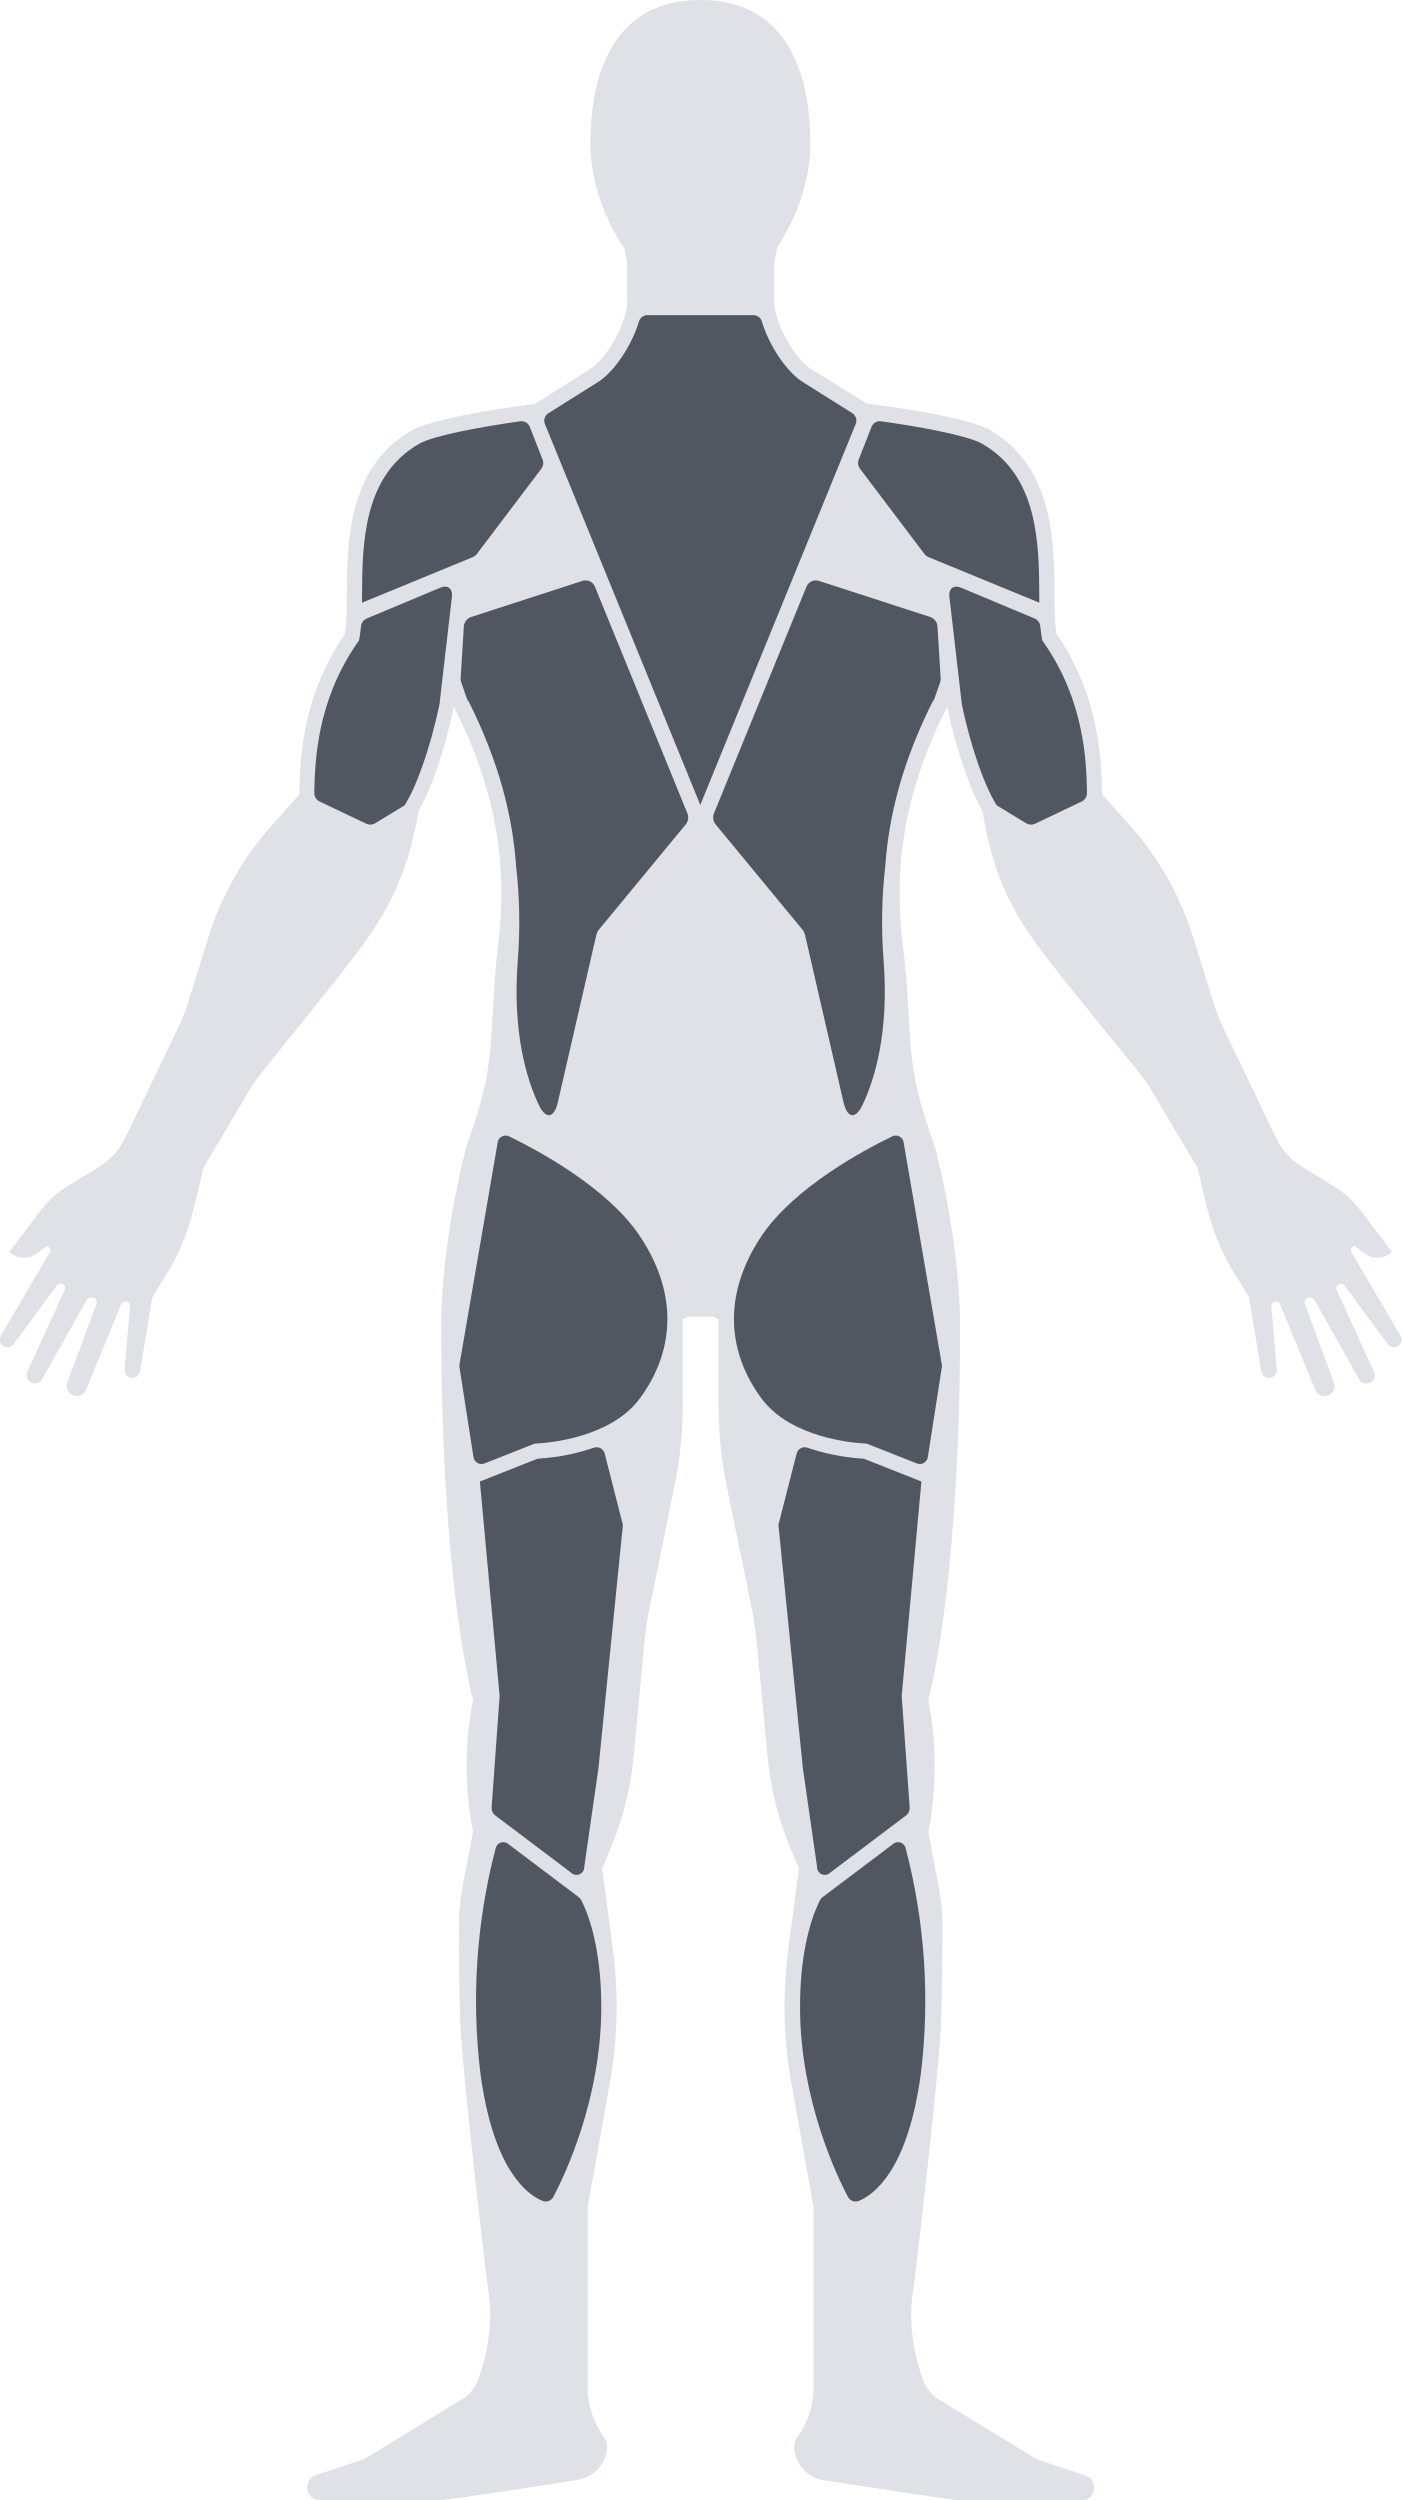
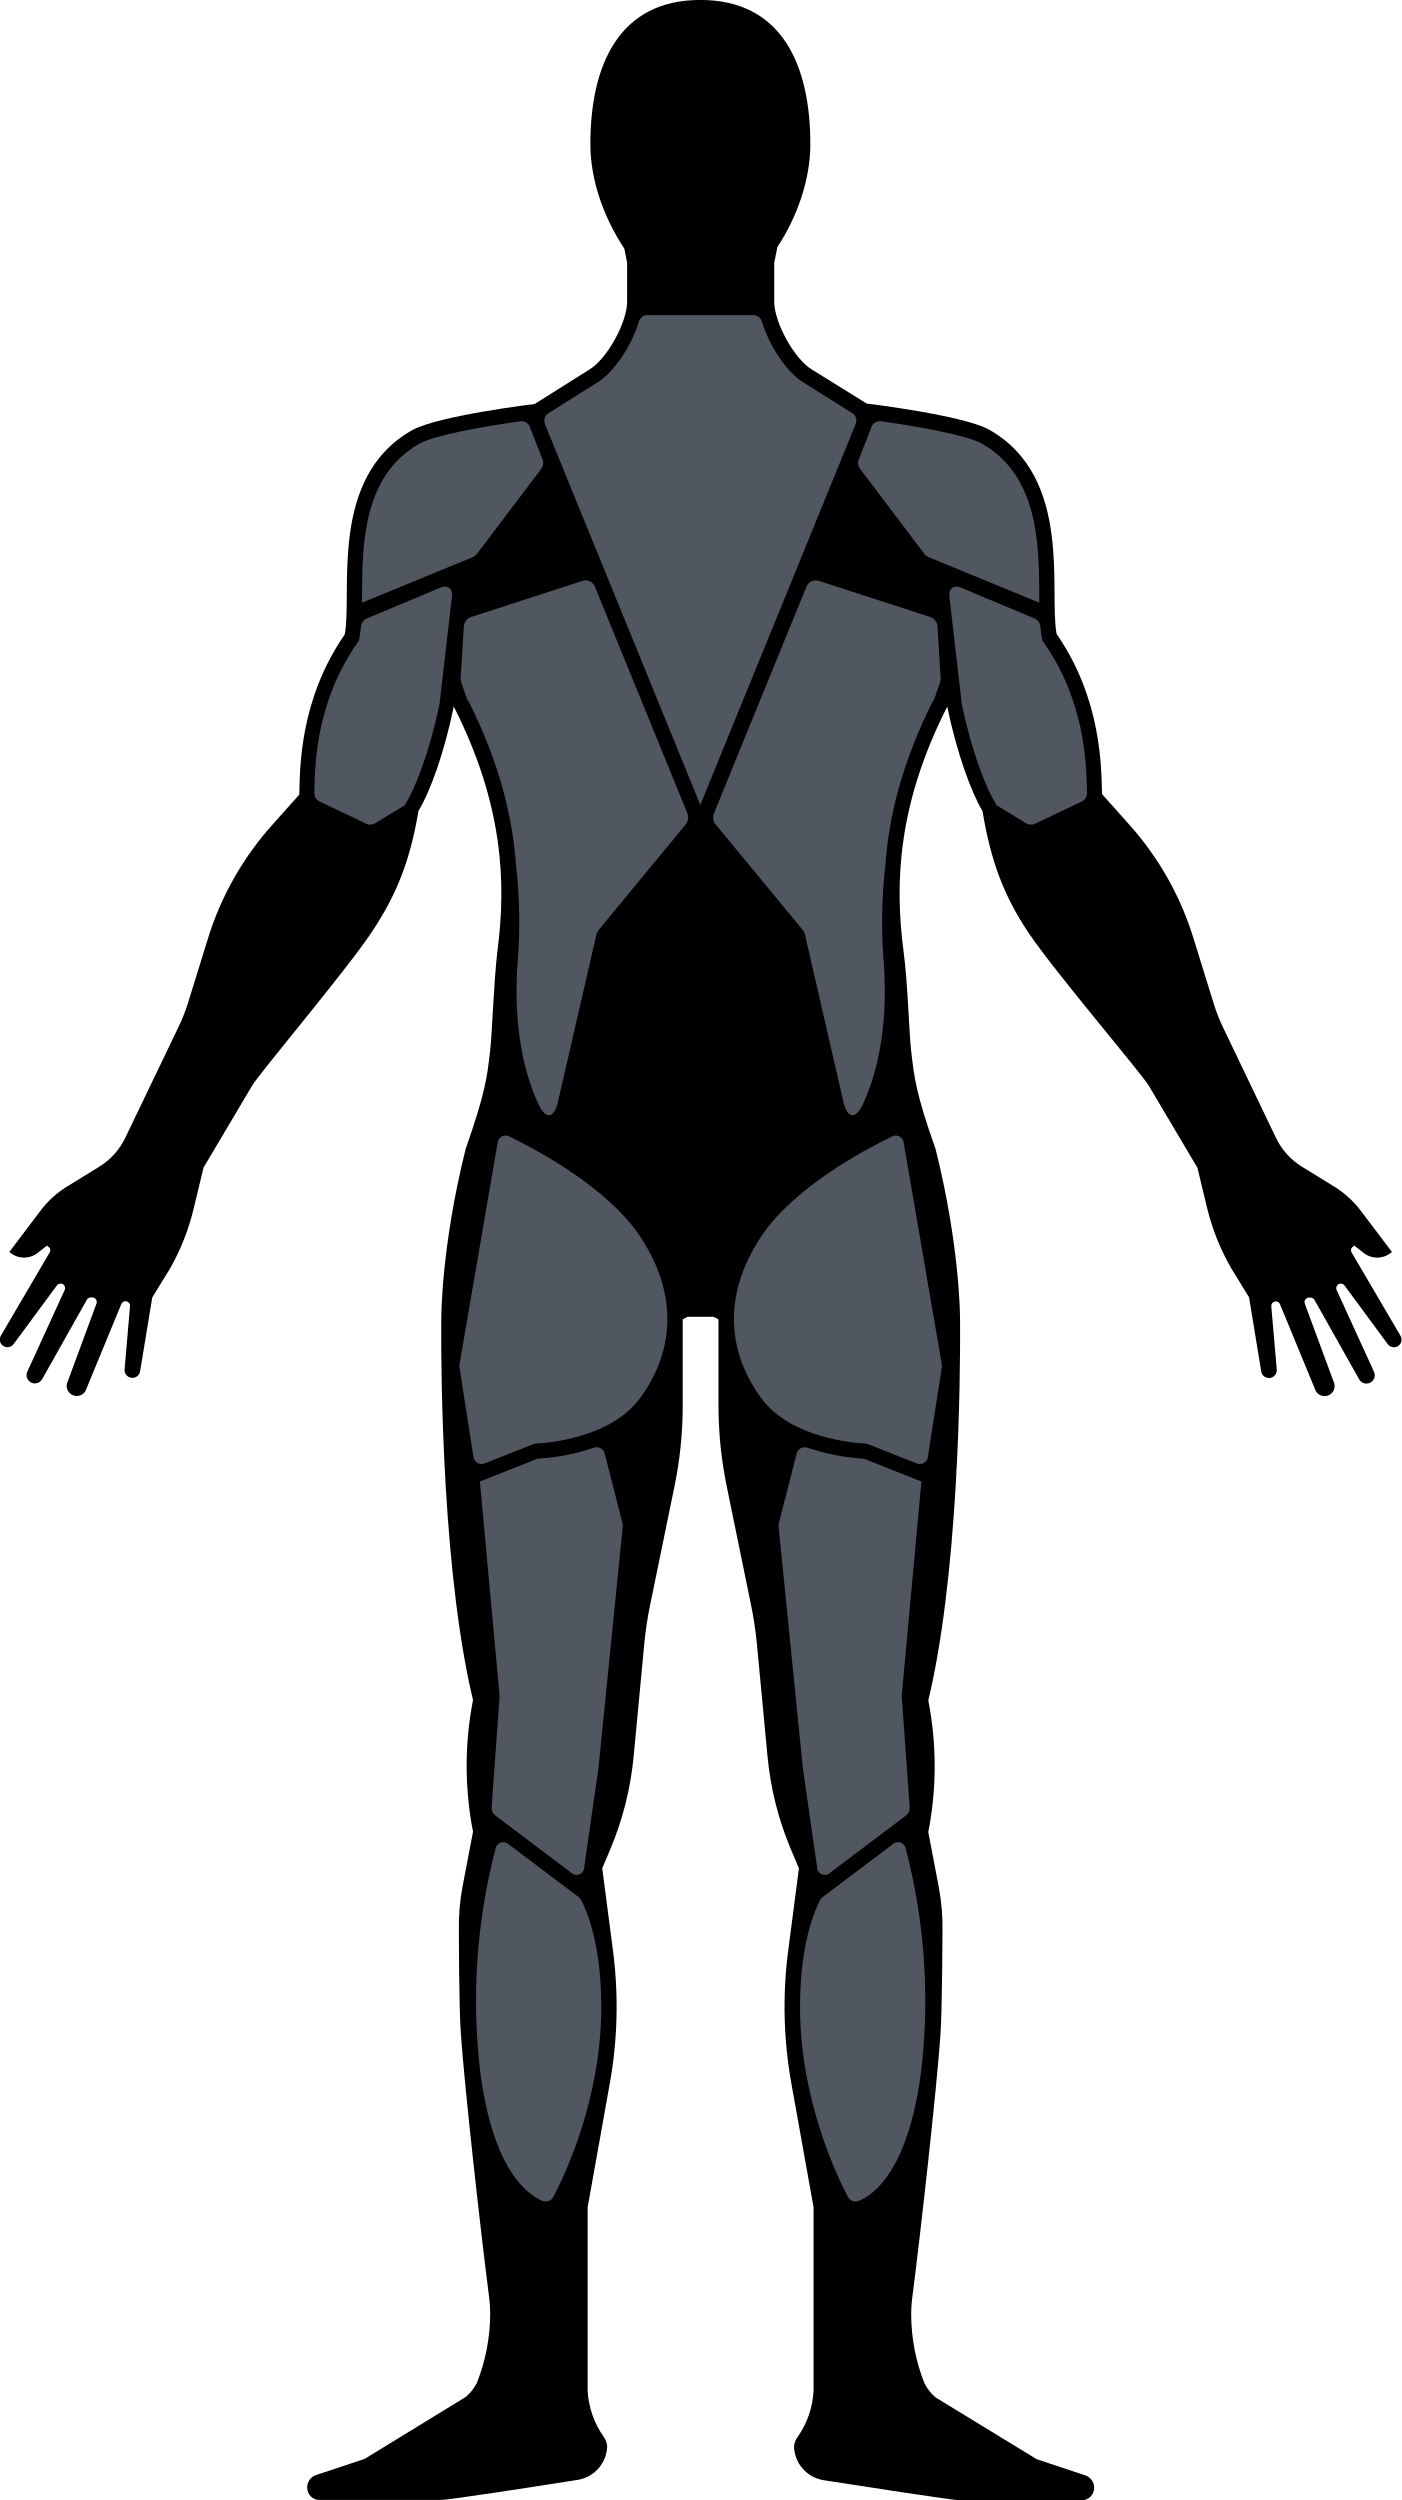
<svg xmlns="http://www.w3.org/2000/svg" id="Body" viewBox="0 0 277.49 495.07">
  <defs>
    <style>
      .body-part {
-         fill: #e0e1e6;
+         fill: #000000;
      }

      .muscle {
        fill: #515761;
      }

-       #backdeltoids:hover {
-       fill: #ffa500;
-       }
- 
-       #triceps:hover {
-       fill: #ffff00;
-       }
- 
-       #lowerleg:hover {
-       fill: #008000;
-       }
- 
-       #hamstrings:hover {
-       fill: #0000ff;
-       }
- 
-       #gluteus:hover {
-       fill: #4b0082;
-       }
- 
-       #lowerback:hover {
-       fill: #ee82ee;
-       }
- 
-       #trapezoidback:hover {
-       fill: #ff0000;
-       }
- 
-       .muscle:hover {
-       filter: url(#red-glow);
-       }
+      

    </style>
  </defs>
  <path id="bodyBack" class="body-back body-part" d="M278.54,266.91l-9.63-16.41a0.9,0.9,0,0,1,0-.92l0.52-.45,1.93,1.51a4.36,4.36,0,0,0,5.53-.25l-6.17-8.16a19.27,19.27,0,0,0-5.28-4.8l-6.34-3.9a13.68,13.68,0,0,1-5.17-5.73L243.48,206a34.53,34.53,0,0,1-1.89-4.82l-4-12.91a60.26,60.26,0,0,0-12.75-22.54l-5.35-6c-0.17-5.09,0-18.7-9-31.71-1.59-8.26,3.32-31-13.31-40.43-5.14-2.91-24.29-5.2-24.29-5.2L162.11,75.7c-3.54-2.06-7.54-9.38-7.54-13.47V54.52l0.62-3.12c3.82-5.82,6.53-13.18,6.53-20.39,0-15.59-5.6-28.55-21.78-28.55s-21.78,13-21.78,28.55c0,7.34,2.81,14.83,6.73,20.7l0.55,2.8v7.71c0,4.09-4,11.4-7.54,13.47l-10.77,6.78S88,84.77,82.83,87.68C66.2,97.09,71.1,119.85,69.52,128.11c-9,13-8.87,26.62-9,31.71l-5.35,6a60.26,60.26,0,0,0-12.75,22.54l-4,12.91A34.53,34.53,0,0,1,36.52,206L26.05,227.8a13.68,13.68,0,0,1-5.17,5.73l-6.34,3.9a19.26,19.26,0,0,0-5.28,4.8L3.1,250.39a4.36,4.36,0,0,0,5.53.25l1.93-1.51,0.52,0.45a0.9,0.9,0,0,1,0,.92L1.46,266.91A1.51,1.51,0,0,0,4,268.57L12.53,257a0.9,0.9,0,0,1,1.54.9L6.63,274.16a1.65,1.65,0,0,0,2.93,1.49l8.89-15.8a0.9,0.9,0,0,1,.88-0.45l0.28,0a0.9,0.9,0,0,1,.75,1.2l-5.86,15.88a2,2,0,0,0,3.68,1.44l7.1-17.22a0.9,0.9,0,0,1,1.1-.51h0a0.9,0.9,0,0,1,.62.93l-1.07,12.43A1.55,1.55,0,0,0,29,274l2.4-14.59,3.6-5.87a45.46,45.46,0,0,0,4.56-11.57l2-8.29,9.61-16.21c1.5-2.54,18.53-22.69,23.6-30.27s7.71-14.37,9.35-24.15c2.29-3.77,5.11-11.45,7-20.74v0.1c9.84,19.41,10.39,35,8.63,48.4C99,197.25,98.73,207,98.3,210.64c-0.58,4.94-.86,8.05-4.83,19.32-4.83,19.32-4.83,33.32-4.83,33.32S88.09,302,93.21,330.84c0.51,2.88,1.07,5.65,1.71,8.28a68.06,68.06,0,0,0,0,26.08L92.86,376a42.66,42.66,0,0,0-.74,8.83s0,15.32.4,20.42c0.71,10.48,3.9,39,5.63,52.47a23.49,23.49,0,0,1,.17,2.92,37.19,37.19,0,0,1-2.63,13.69,8.8,8.8,0,0,1-2.22,2.81L74,489.07a2.93,2.93,0,0,1-.72.39l-9.54,3.17a2.6,2.6,0,0,0-1.66,2.3v0.18a2.43,2.43,0,0,0,2.42,2.42H88.64c1.4,0,18.15-2.56,27.17-4a6.95,6.95,0,0,0,5.68-6.66,3.62,3.62,0,0,0-.7-1.86,17.36,17.36,0,0,1-3.17-9.13V439.57L122,415.09a86,86,0,0,0,.62-26.48l-2.11-16.17,1.56-3.68a62.58,62.58,0,0,0,4.66-18.48l2.11-22.35a72,72,0,0,1,1.13-7.52l4.84-23.57a79.45,79.45,0,0,0,1.64-16.09v-17l0.94-.52h5.2l0.94,0.52v17a79.45,79.45,0,0,0,1.64,16.09L150,320.42a71.88,71.88,0,0,1,1.13,7.52l2.11,22.35a62.59,62.59,0,0,0,4.66,18.48l1.56,3.68-2.11,16.17a86,86,0,0,0,.62,26.48l4.39,24.48v36.36a17.36,17.36,0,0,1-3.17,9.13,3.62,3.62,0,0,0-.7,1.86,6.95,6.95,0,0,0,5.68,6.66c9,1.4,25.76,4,27.17,4H215.5a2.43,2.43,0,0,0,2.42-2.42v-0.18a2.6,2.6,0,0,0-1.66-2.3l-9.54-3.17a2.93,2.93,0,0,1-.72-0.39l-19.46-11.89a8.8,8.8,0,0,1-2.22-2.81,37.19,37.19,0,0,1-2.63-13.69,23.44,23.44,0,0,1,.17-2.92c1.73-13.42,4.92-42,5.63-52.47,0.35-5.1.4-20.42,0.4-20.42a42.63,42.63,0,0,0-.75-8.83l-2.06-10.83a68.07,68.07,0,0,0,0-26.08c0.63-2.63,1.2-5.4,1.71-8.28,5.13-28.79,4.57-67.55,4.57-67.55s0-14-4.83-33.32c-4-11.27-4.24-14.38-4.83-19.32-0.43-3.61-.66-13.39-1.52-19.88-1.76-13.36-1.22-29,8.63-48.4v-0.1c1.93,9.29,4.76,17,7,20.74,1.64,9.78,4.08,16.57,9.15,24.15s22.29,27.73,23.8,30.27l9.61,16.21,2,8.29A45.46,45.46,0,0,0,245,253.51l3.6,5.87L251,274a1.55,1.55,0,0,0,3.08-.39L253,261.15a0.9,0.9,0,0,1,.62-0.93h0a0.9,0.9,0,0,1,1.1.51l7.1,17.22a2,2,0,0,0,3.68-1.44l-5.86-15.88a0.9,0.9,0,0,1,.75-1.2l0.28,0a0.9,0.9,0,0,1,.88.45l8.89,15.8a1.65,1.65,0,0,0,2.93-1.49l-7.44-16.29a0.9,0.9,0,0,1,1.54-.9l8.56,11.6A1.51,1.51,0,0,0,278.54,266.91Z" transform="translate(-1.25 -2.47)" />
  <g id="muscleArmsBack" class="muscle-arms-back">
-     <g class="muscle" id="backdeltoids">
+     <g class="muscle" id="triceps">
      <path d="M72.46,128.68l-0.12.62-0.36.52c-8,11.53-8.33,23.42-8.48,29.13l0,0.65a1.83,1.83,0,0,0,1,1.57l9.36,4.46a1.88,1.88,0,0,0,1.6-.08l5.91-3.6,0.3-.49c1.79-2.95,4.6-9.87,6.65-19.71,0,0,0-.12,0-0.16l2.43-21c0.18-1.57-.86-2.35-2.32-1.74l-14.68,6.15a1.84,1.84,0,0,0-1,1.44C72.63,127.22,72.56,128.19,72.46,128.68Z" transform="translate(-1.25 -2.47)" />
      <path d="M207.54,128.68l0.12,0.62,0.36,0.52c8,11.53,8.33,23.42,8.48,29.13l0,0.65a1.83,1.83,0,0,1-1,1.57l-9.36,4.46a1.88,1.88,0,0,1-1.6-.08l-5.91-3.6-0.3-.49c-1.79-2.95-4.6-9.87-6.65-19.71,0,0,0-.12,0-0.16l-2.43-21c-0.18-1.57.86-2.35,2.32-1.74l14.68,6.15a1.84,1.84,0,0,1,1,1.44C207.37,127.22,207.44,128.19,207.54,128.68Z" transform="translate(-1.25 -2.47)" />
    </g>
-     <g class="muscle" id="triceps">
+     <g class="muscle" id="backdeltoids">
      <path d="M108.51,95.21a1.87,1.87,0,0,0,.23-1.63l-2.62-6.69h0a1.77,1.77,0,0,0-1.79-1c-7.25,1-17.1,2.78-20,4.42-11.24,6.36-11.32,20-11.39,30,0,0.52,0,1,0,1.51l22-9.05a2,2,0,0,0,.7-0.54Z" transform="translate(-1.25 -2.47)" />
      <path d="M171.49,95.21a1.87,1.87,0,0,1-.23-1.63l2.62-6.69h0a1.77,1.77,0,0,1,1.79-1c7.25,1,17.1,2.78,20,4.42,11.24,6.36,11.32,20,11.39,30,0,0.52,0,1,0,1.51l-22-9.05a2,2,0,0,1-.7-0.54Z" transform="translate(-1.25 -2.47)" />
    </g>
  </g>
  <g id="muscleLegsBack" class="muscle-legs-back">
    <g class="muscle" id="lowerleg">
      <path d="M102,367.71a1.56,1.56,0,0,0-2.63.9,119.23,119.23,0,0,0-3,44.31c2.56,19.35,9.34,24.19,12.34,25.4a1.72,1.72,0,0,0,2.11-.78c2.22-4.2,9.41-19.19,9.5-37.29,0.07-13.31-3.22-20.07-4-21.56a2,2,0,0,0-.45-0.52Z" transform="translate(-1.25 -2.47)" />
      <path d="M178,367.71a1.56,1.56,0,0,1,2.63.9,119.23,119.23,0,0,1,3,44.31c-2.56,19.35-9.34,24.19-12.34,25.4a1.72,1.72,0,0,1-2.11-.78c-2.22-4.2-9.41-19.19-9.5-37.29-0.07-13.31,3.22-20.07,4-21.56a2,2,0,0,1,.45-0.52Z" transform="translate(-1.25 -2.47)" />
    </g>
    <g class="muscle" id="hamstrings">
      <path d="M108,291.31a2,2,0,0,0-.52.11l-11.07,4.38-0.13.05,3.9,42.35a2,2,0,0,1,0,.27l-1.58,22a1.88,1.88,0,0,0,.66,1.46l2.56,1.93,12.46,9.4a1.54,1.54,0,0,0,2.67-1.1l2.81-19.53,4.8-47.77a2,2,0,0,0,0-.58L121,290.33a1.65,1.65,0,0,0-2.18-1.16A41.74,41.74,0,0,1,108,291.31Z" transform="translate(-1.25 -2.47)" />
      <path d="M172,291.31a2,2,0,0,1,.52.11l11.07,4.38,0.13,0.05-3.9,42.35a2,2,0,0,0,0,.27l1.58,22a1.88,1.88,0,0,1-.66,1.46l-2.56,1.93-12.46,9.4a1.54,1.54,0,0,1-2.67-1.1l-2.81-19.53-4.8-47.77a2,2,0,0,1,0-.58L159,290.33a1.65,1.65,0,0,1,2.18-1.16A41.74,41.74,0,0,0,172,291.31Z" transform="translate(-1.25 -2.47)" />
    </g>
    <g class="muscle" id="gluteus">
      <path d="M99.78,228.85l-7.54,43.83a2,2,0,0,0,0,.54L95,290.94a1.61,1.61,0,0,0,2.28,1.3l9.58-3.79a2,2,0,0,1,.55-0.12c2-.09,14.75-1,20.6-9,6.37-8.7,8-20-.05-32.08-6.47-9.7-20.55-17.16-25.78-19.69A1.59,1.59,0,0,0,99.78,228.85Z" transform="translate(-1.25 -2.47)" />
      <path d="M180.22,228.85l7.54,43.83a2,2,0,0,1,0,.54L185,290.94a1.61,1.61,0,0,1-2.28,1.3l-9.58-3.79a2,2,0,0,0-.55-0.12c-2-.09-14.75-1-20.6-9-6.37-8.7-8-20,.05-32.08,6.47-9.7,20.55-17.16,25.78-19.69A1.59,1.59,0,0,1,180.22,228.85Z" transform="translate(-1.25 -2.47)" />
    </g>
  </g>
  <g id="muscleBack" class="muscle-back">
    <g class="muscle" id="lowerback">
      <path d="M93.11,126.43L92.47,136.8a2.39,2.39,0,0,0,.11.79l1.36,3.88L93.87,141c6.41,12.65,8.92,23.57,9.57,32.88a97.5,97.5,0,0,1,.34,18.83c-1.09,14.3,1.8,23.56,4.15,28.52,1.38,2.92,3,2.75,3.77-.39l7.67-33.36a2.38,2.38,0,0,1,.41-0.83l17.33-21a2.21,2.21,0,0,0,.31-2l-18.36-45a2,2,0,0,0-2.47-1.15l-22.1,7.17A2.16,2.16,0,0,0,93.11,126.43Z" transform="translate(-1.25 -2.47)" />
      <path d="M186.89,126.43l0.64,10.37a2.39,2.39,0,0,1-.11.79l-1.36,3.88,0.08-.47c-6.41,12.65-8.92,23.57-9.57,32.88a97.5,97.5,0,0,0-.34,18.83c1.09,14.3-1.8,23.56-4.15,28.52-1.38,2.92-3,2.75-3.77-.39l-7.67-33.36a2.38,2.38,0,0,0-.41-0.83l-17.33-21a2.21,2.21,0,0,1-.31-2l18.36-45a2,2,0,0,1,2.47-1.15l22.1,7.17A2.16,2.16,0,0,1,186.89,126.43Z" transform="translate(-1.25 -2.47)" />
    </g>
-     <path class="muscle" id="trapezoidback" d="M170.1,84.33l-9.69-6.09c-3.35-2-6.9-7.39-8.31-12.18a1.77,1.77,0,0,0-1.6-1.18H129.4a1.77,1.77,0,0,0-1.6,1.18c-1.41,4.79-5,10.22-8.31,12.18l-9.69,6.09a1.75,1.75,0,0,0-.66,2.06l30.79,75.48h0l30.79-75.48A1.75,1.75,0,0,0,170.1,84.33Z" transform="translate(-1.25 -2.47)" />
+     <g class="muscle" id="trapezoidback">
+       <path d="M170.1,84.33l-9.69-6.09c-3.35-2-6.9-7.39-8.31-12.18a1.77,1.77,0,0,0-1.6-1.18H129.4a1.77,1.77,0,0,0-1.6,1.18c-1.41,4.79-5,10.22-8.31,12.18l-9.69,6.09a1.75,1.75,0,0,0-.66,2.06l30.79,75.48h0l30.79-75.48A1.75,1.75,0,0,0,170.1,84.33Z" transform="translate(-1.25 -2.47)" />
+     </g>
  </g>
  <defs>
    <filter id="red-glow" filterUnits="userSpaceOnUse" x="-50%" y="-50%" width="200%" height="200%">
      <feGaussianBlur in="SourceGraphic" stdDeviation="5" result="blur5" />
      <feGaussianBlur in="SourceGraphic" stdDeviation="10" result="blur10" />
      <feGaussianBlur in="SourceGraphic" stdDeviation="20" result="blur20" />
      <feGaussianBlur in="SourceGraphic" stdDeviation="30" result="blur30" />
      <feGaussianBlur in="SourceGraphic" stdDeviation="50" result="blur50" />
      <feGaussianBlur in="SourceGraphic" stdDeviation="80" result="blur80" />
      <feMerge result="blur-merged">
        <feMergeNode in="blur30" />
      </feMerge>
      <feColorMatrix result="red-blur" in="blur-merged" type="matrix" values="1 0 0 0 0                              0 0.06 0 0 0                              0 0 0.44 0 0                              0 0 0 0.5 0" />
      <feMerge>
        <feMergeNode in="red-blur" />
        <feMergeNode in="blur50" />
        <feMergeNode in="SourceGraphic" />
      </feMerge>
    </filter>
  </defs>
</svg>
